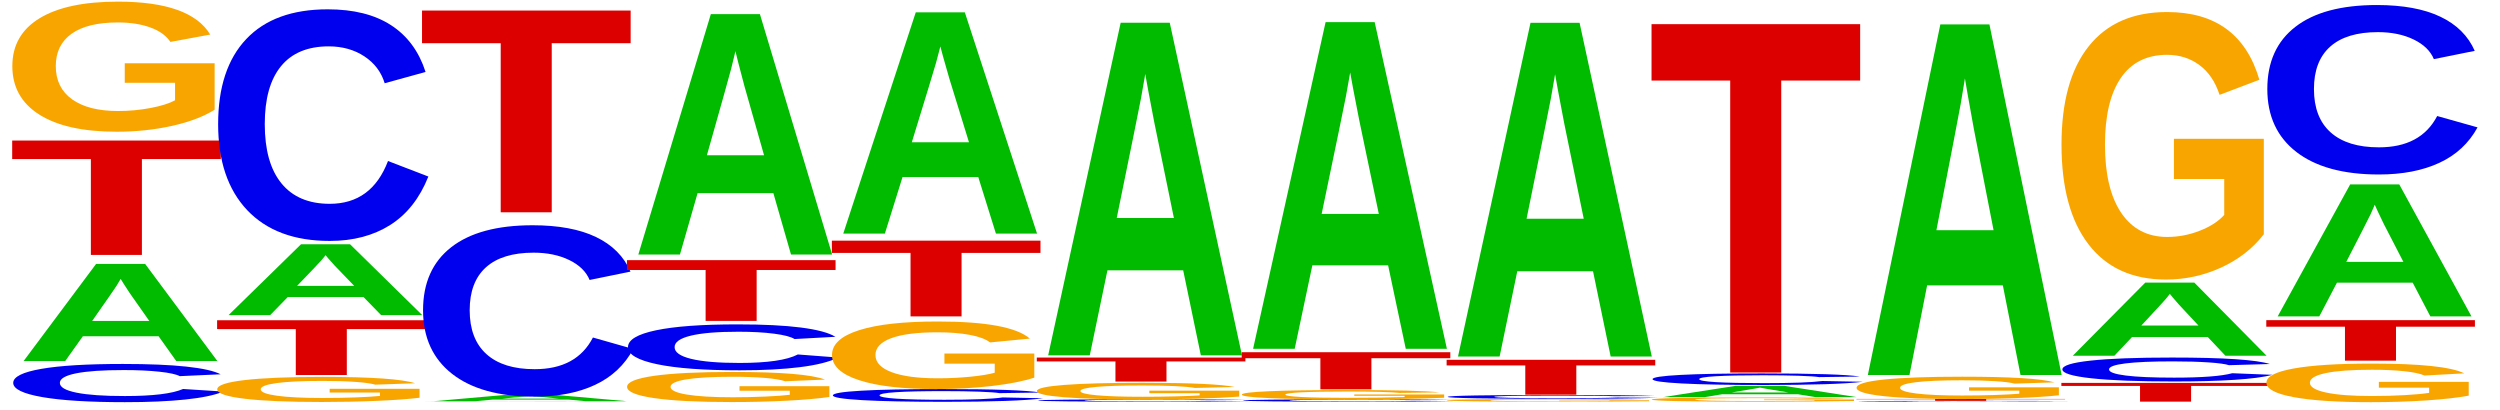
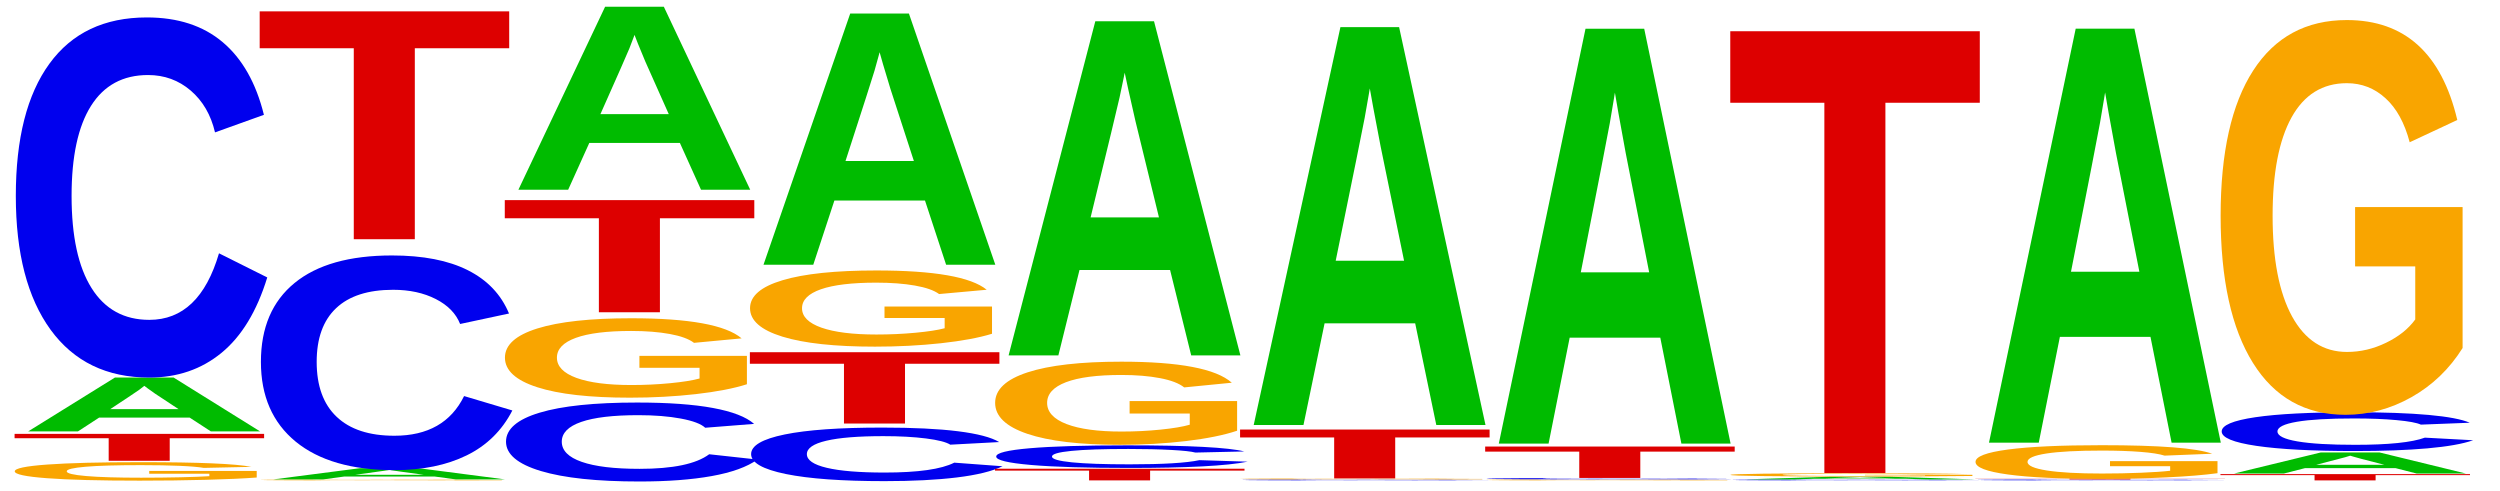
- <svg width="305" height="50">
+ <svg width="255" height="50">
  <g font-family="Arial" font-weight="bold" font-size="66.5">
-     <text fill="#0000EE" x="0" y="0" transform="matrix(0.59,0,0,0.099,0,49)">C</text>
-     <text fill="#00BB00" x="0" y="0" transform="matrix(0.53,0,0,0.259,2,44.05)">A</text>
-     <text fill="#DD0000" x="0" y="0" transform="matrix(0.65,0,0,0.305,1,31.1)">T</text>
-     <text fill="#F9A500" x="0" y="0" transform="matrix(0.55,0,0,0.337,0,15.85)">G</text>
-     <text fill="#F9A500" x="0" y="0" transform="matrix(0.55,0,0,0.065,25,49)">G</text>
-     <text fill="#DD0000" x="0" y="0" transform="matrix(0.65,0,0,0.146,26,45.75)">T</text>
-     <text fill="#00BB00" x="0" y="0" transform="matrix(0.53,0,0,0.189,27,38.45)">A</text>
-     <text fill="#0000EE" x="0" y="0" transform="matrix(0.59,0,0,0.600,25,29)">C</text>
-     <text fill="#F9A500" x="0" y="0" transform="matrix(0.55,0,0,0.001,50,49)">G</text>
-     <text fill="#00BB00" x="0" y="0" transform="matrix(0.53,0,0,0.017,52,48.95)">A</text>
-     <text fill="#0000EE" x="0" y="0" transform="matrix(0.59,0,0,0.444,50,48.1)">C</text>
-     <text fill="#DD0000" x="0" y="0" transform="matrix(0.65,0,0,0.538,51,25.9)">T</text>
-     <text fill="#F9A500" x="0" y="0" transform="matrix(0.55,0,0,0.078,75,49)">G</text>
-     <text fill="#0000EE" x="0" y="0" transform="matrix(0.59,0,0,0.119,75,45.1)">C</text>
-     <text fill="#DD0000" x="0" y="0" transform="matrix(0.65,0,0,0.162,76,39.15)">T</text>
-     <text fill="#00BB00" x="0" y="0" transform="matrix(0.53,0,0,0.641,77,31.05)">A</text>
-     <text fill="#0000EE" x="0" y="0" transform="matrix(0.59,0,0,0.033,100,49)">C</text>
-     <text fill="#F9A500" x="0" y="0" transform="matrix(0.55,0,0,0.175,100,47.35)">G</text>
-     <text fill="#DD0000" x="0" y="0" transform="matrix(0.65,0,0,0.202,101,38.6)">T</text>
-     <text fill="#00BB00" x="0" y="0" transform="matrix(0.53,0,0,0.590,102,28.5)">A</text>
-     <text fill="#0000EE" x="0" y="0" transform="matrix(0.59,0,0,0.006,125,49)">C</text>
-     <text fill="#F9A500" x="0" y="0" transform="matrix(0.55,0,0,0.043,125,48.7)">G</text>
-     <text fill="#DD0000" x="0" y="0" transform="matrix(0.65,0,0,0.064,126,46.55)">T</text>
+     <text fill="#F9A500" x="0" y="0" transform="matrix(0.55,0,0,0.040,0,49)">G</text>
+     <text fill="#DD0000" x="0" y="0" transform="matrix(0.65,0,0,0.060,1,47)">T</text>
+     <text fill="#00BB00" x="0" y="0" transform="matrix(0.53,0,0,0.120,2,44)">A</text>
+     <text fill="#0000EE" x="0" y="0" transform="matrix(0.59,0,0,0.780,0,38)">C</text>
+     <text fill="#F9A500" x="0" y="0" transform="matrix(0.55,0,0,0.002,25,49)">G</text>
+     <text fill="#00BB00" x="0" y="0" transform="matrix(0.53,0,0,0.025,27,48.9)">A</text>
+     <text fill="#0000EE" x="0" y="0" transform="matrix(0.59,0,0,0.465,25,47.65)">C</text>
+     <text fill="#DD0000" x="0" y="0" transform="matrix(0.65,0,0,0.508,26,24.4)">T</text>
+     <text fill="#0000EE" x="0" y="0" transform="matrix(0.59,0,0,0.171,50,49)">C</text>
+     <text fill="#F9A500" x="0" y="0" transform="matrix(0.55,0,0,0.172,50,40.45)">G</text>
+     <text fill="#DD0000" x="0" y="0" transform="matrix(0.65,0,0,0.250,51,31.85)">T</text>
+     <text fill="#00BB00" x="0" y="0" transform="matrix(0.53,0,0,0.408,52,19.35)">A</text>
+     <text fill="#0000EE" x="0" y="0" transform="matrix(0.59,0,0,0.116,75,49)">C</text>
+     <text fill="#DD0000" x="0" y="0" transform="matrix(0.65,0,0,0.159,76,43.2)">T</text>
+     <text fill="#F9A500" x="0" y="0" transform="matrix(0.55,0,0,0.165,75,35.25)">G</text>
+     <text fill="#00BB00" x="0" y="0" transform="matrix(0.53,0,0,0.560,77,27)">A</text>
+     <text fill="#DD0000" x="0" y="0" transform="matrix(0.65,0,0,0.026,101,49)">T</text>
+     <text fill="#0000EE" x="0" y="0" transform="matrix(0.59,0,0,0.049,100,47.7)">C</text>
+     <text fill="#F9A500" x="0" y="0" transform="matrix(0.55,0,0,0.180,100,45.25)">G</text>
+     <text fill="#00BB00" x="0" y="0" transform="matrix(0.53,0,0,0.745,102,36.25)">A</text>
+     <text fill="#0000EE" x="0" y="0" transform="matrix(0.59,0,0,0.002,125,49)">C</text>
+     <text fill="#F9A500" x="0" y="0" transform="matrix(0.55,0,0,0.002,125,48.9)">G</text>
+     <text fill="#DD0000" x="0" y="0" transform="matrix(0.65,0,0,0.109,126,48.8)">T</text>
    <text fill="#00BB00" x="0" y="0" transform="matrix(0.53,0,0,0.887,127,43.35)">A</text>
-     <text fill="#0000EE" x="0" y="0" transform="matrix(0.59,0,0,0.006,150,49)">C</text>
-     <text fill="#F9A500" x="0" y="0" transform="matrix(0.55,0,0,0.024,150,48.7)">G</text>
-     <text fill="#DD0000" x="0" y="0" transform="matrix(0.65,0,0,0.099,151,47.5)">T</text>
-     <text fill="#00BB00" x="0" y="0" transform="matrix(0.53,0,0,0.871,152,42.55)">A</text>
-     <text fill="#F9A500" x="0" y="0" transform="matrix(0.55,0,0,0.007,175,49)">G</text>
-     <text fill="#0000EE" x="0" y="0" transform="matrix(0.59,0,0,0.010,175,48.65)">C</text>
-     <text fill="#DD0000" x="0" y="0" transform="matrix(0.65,0,0,0.093,176,48.15)">T</text>
-     <text fill="#00BB00" x="0" y="0" transform="matrix(0.53,0,0,0.890,177,43.5)">A</text>
-     <text fill="#F9A500" x="0" y="0" transform="matrix(0.55,0,0,0.011,200,49)">G</text>
-     <text fill="#00BB00" x="0" y="0" transform="matrix(0.53,0,0,0.030,202,48.45)">A</text>
-     <text fill="#0000EE" x="0" y="0" transform="matrix(0.59,0,0,0.030,200,46.95)">C</text>
-     <text fill="#DD0000" x="0" y="0" transform="matrix(0.65,0,0,0.929,201,45.45)">T</text>
-     <text fill="#0000EE" x="0" y="0" transform="matrix(0.59,0,0,0.002,225,49)">C</text>
-     <text fill="#DD0000" x="0" y="0" transform="matrix(0.65,0,0,0.005,226,48.9)">T</text>
-     <text fill="#F9A500" x="0" y="0" transform="matrix(0.55,0,0,0.058,225,48.65)">G</text>
-     <text fill="#00BB00" x="0" y="0" transform="matrix(0.53,0,0,0.935,227,45.75)">A</text>
-     <text fill="#DD0000" x="0" y="0" transform="matrix(0.65,0,0,0.050,251,49)">T</text>
-     <text fill="#0000EE" x="0" y="0" transform="matrix(0.59,0,0,0.062,250,46.5)">C</text>
-     <text fill="#00BB00" x="0" y="0" transform="matrix(0.53,0,0,0.195,252,43.4)">A</text>
-     <text fill="#F9A500" x="0" y="0" transform="matrix(0.55,0,0,0.693,250,33.65)">G</text>
-     <text fill="#F9A500" x="0" y="0" transform="matrix(0.55,0,0,0.100,275,49)">G</text>
-     <text fill="#DD0000" x="0" y="0" transform="matrix(0.65,0,0,0.108,276,44)">T</text>
-     <text fill="#00BB00" x="0" y="0" transform="matrix(0.53,0,0,0.352,277,38.6)">A</text>
-     <text fill="#0000EE" x="0" y="0" transform="matrix(0.59,0,0,0.439,275,21)">C</text>
+     <text fill="#F9A500" x="0" y="0" transform="matrix(0.55,0,0,0.002,150,49)">G</text>
+     <text fill="#0000EE" x="0" y="0" transform="matrix(0.59,0,0,0.003,150,48.9)">C</text>
+     <text fill="#DD0000" x="0" y="0" transform="matrix(0.65,0,0,0.070,151,48.75)">T</text>
+     <text fill="#00BB00" x="0" y="0" transform="matrix(0.53,0,0,0.925,152,45.25)">A</text>
+     <text fill="#0000EE" x="0" y="0" transform="matrix(0.59,0,0,0.002,175,49)">C</text>
+     <text fill="#00BB00" x="0" y="0" transform="matrix(0.53,0,0,0.006,177,48.9)">A</text>
+     <text fill="#F9A500" x="0" y="0" transform="matrix(0.55,0,0,0.007,175,48.6)">G</text>
+     <text fill="#DD0000" x="0" y="0" transform="matrix(0.65,0,0,0.985,176,48.25)">T</text>
+     <text fill="#0000EE" x="0" y="0" transform="matrix(0.59,0,0,0.002,200,49)">C</text>
+     <text fill="#DD0000" x="0" y="0" transform="matrix(0.65,0,0,0.002,201,48.9)">T</text>
+     <text fill="#F9A500" x="0" y="0" transform="matrix(0.55,0,0,0.073,200,48.8)">G</text>
+     <text fill="#00BB00" x="0" y="0" transform="matrix(0.53,0,0,0.923,202,45.15)">A</text>
+     <text fill="#DD0000" x="0" y="0" transform="matrix(0.65,0,0,0.014,226,49)">T</text>
+     <text fill="#00BB00" x="0" y="0" transform="matrix(0.53,0,0,0.047,227,48.3)">A</text>
+     <text fill="#0000EE" x="0" y="0" transform="matrix(0.59,0,0,0.084,225,45.95)">C</text>
+     <text fill="#F9A500" x="0" y="0" transform="matrix(0.55,0,0,0.855,225,41.75)">G</text>
  </g>
</svg>
